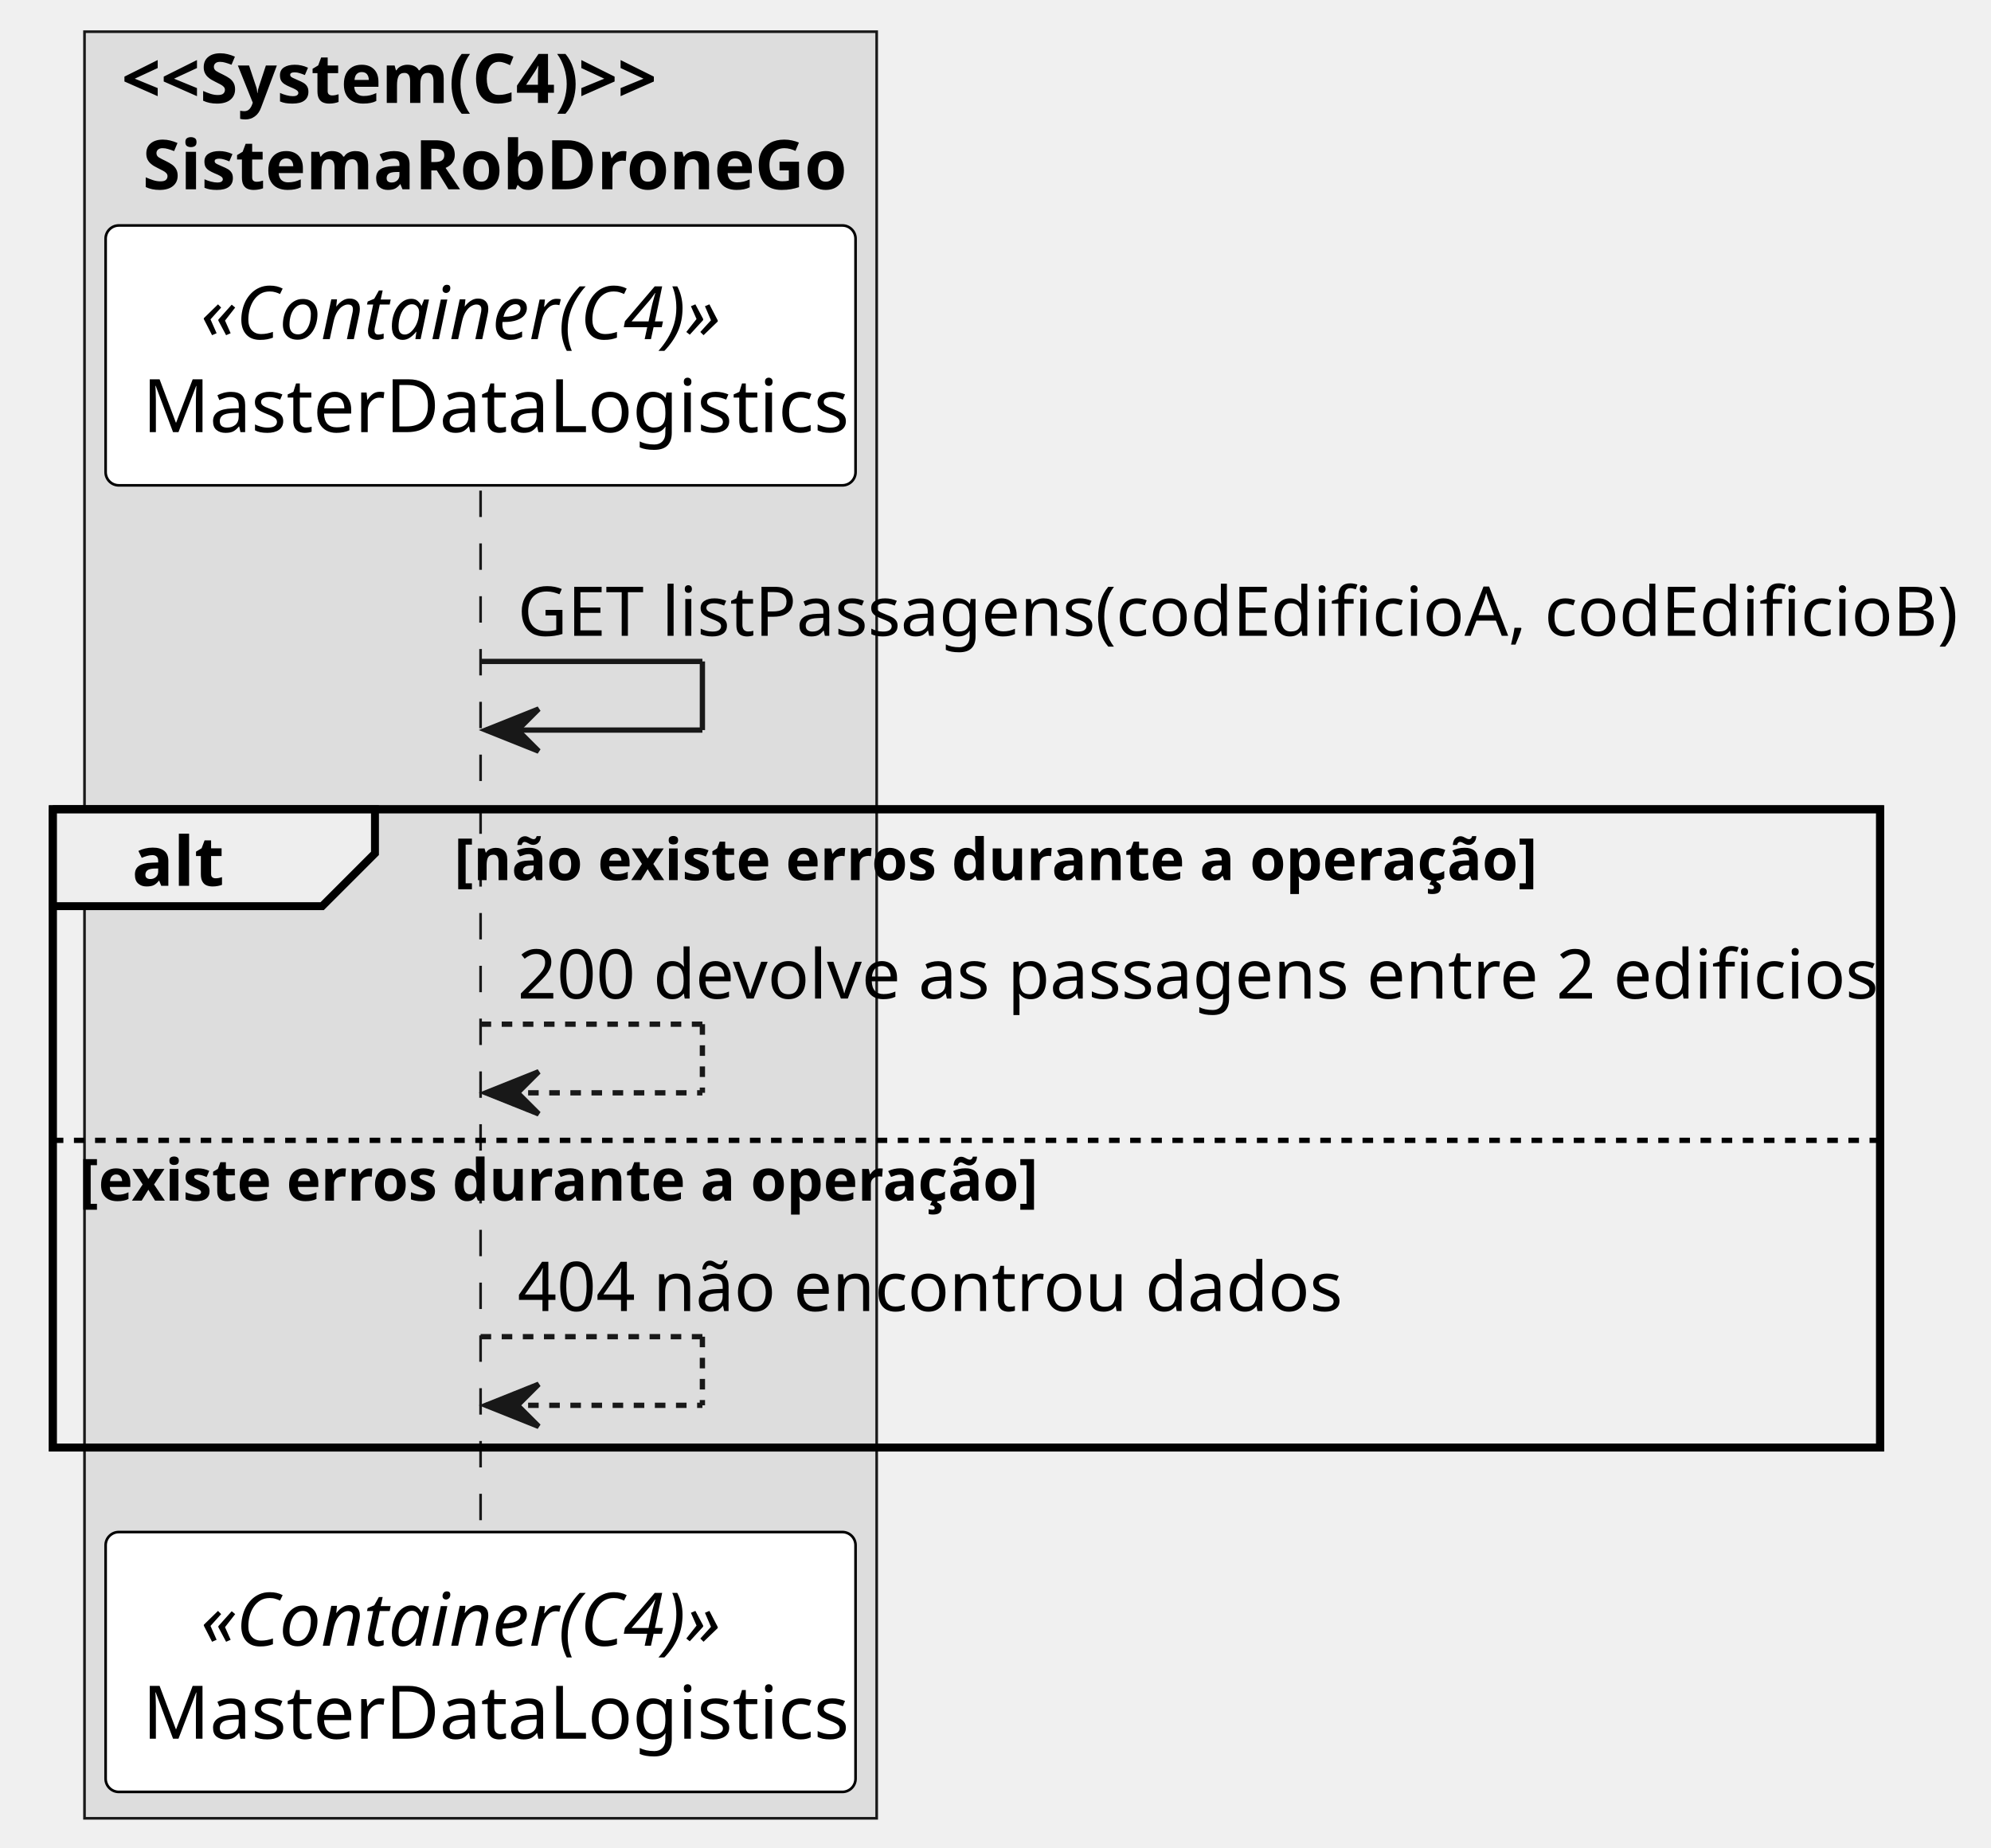
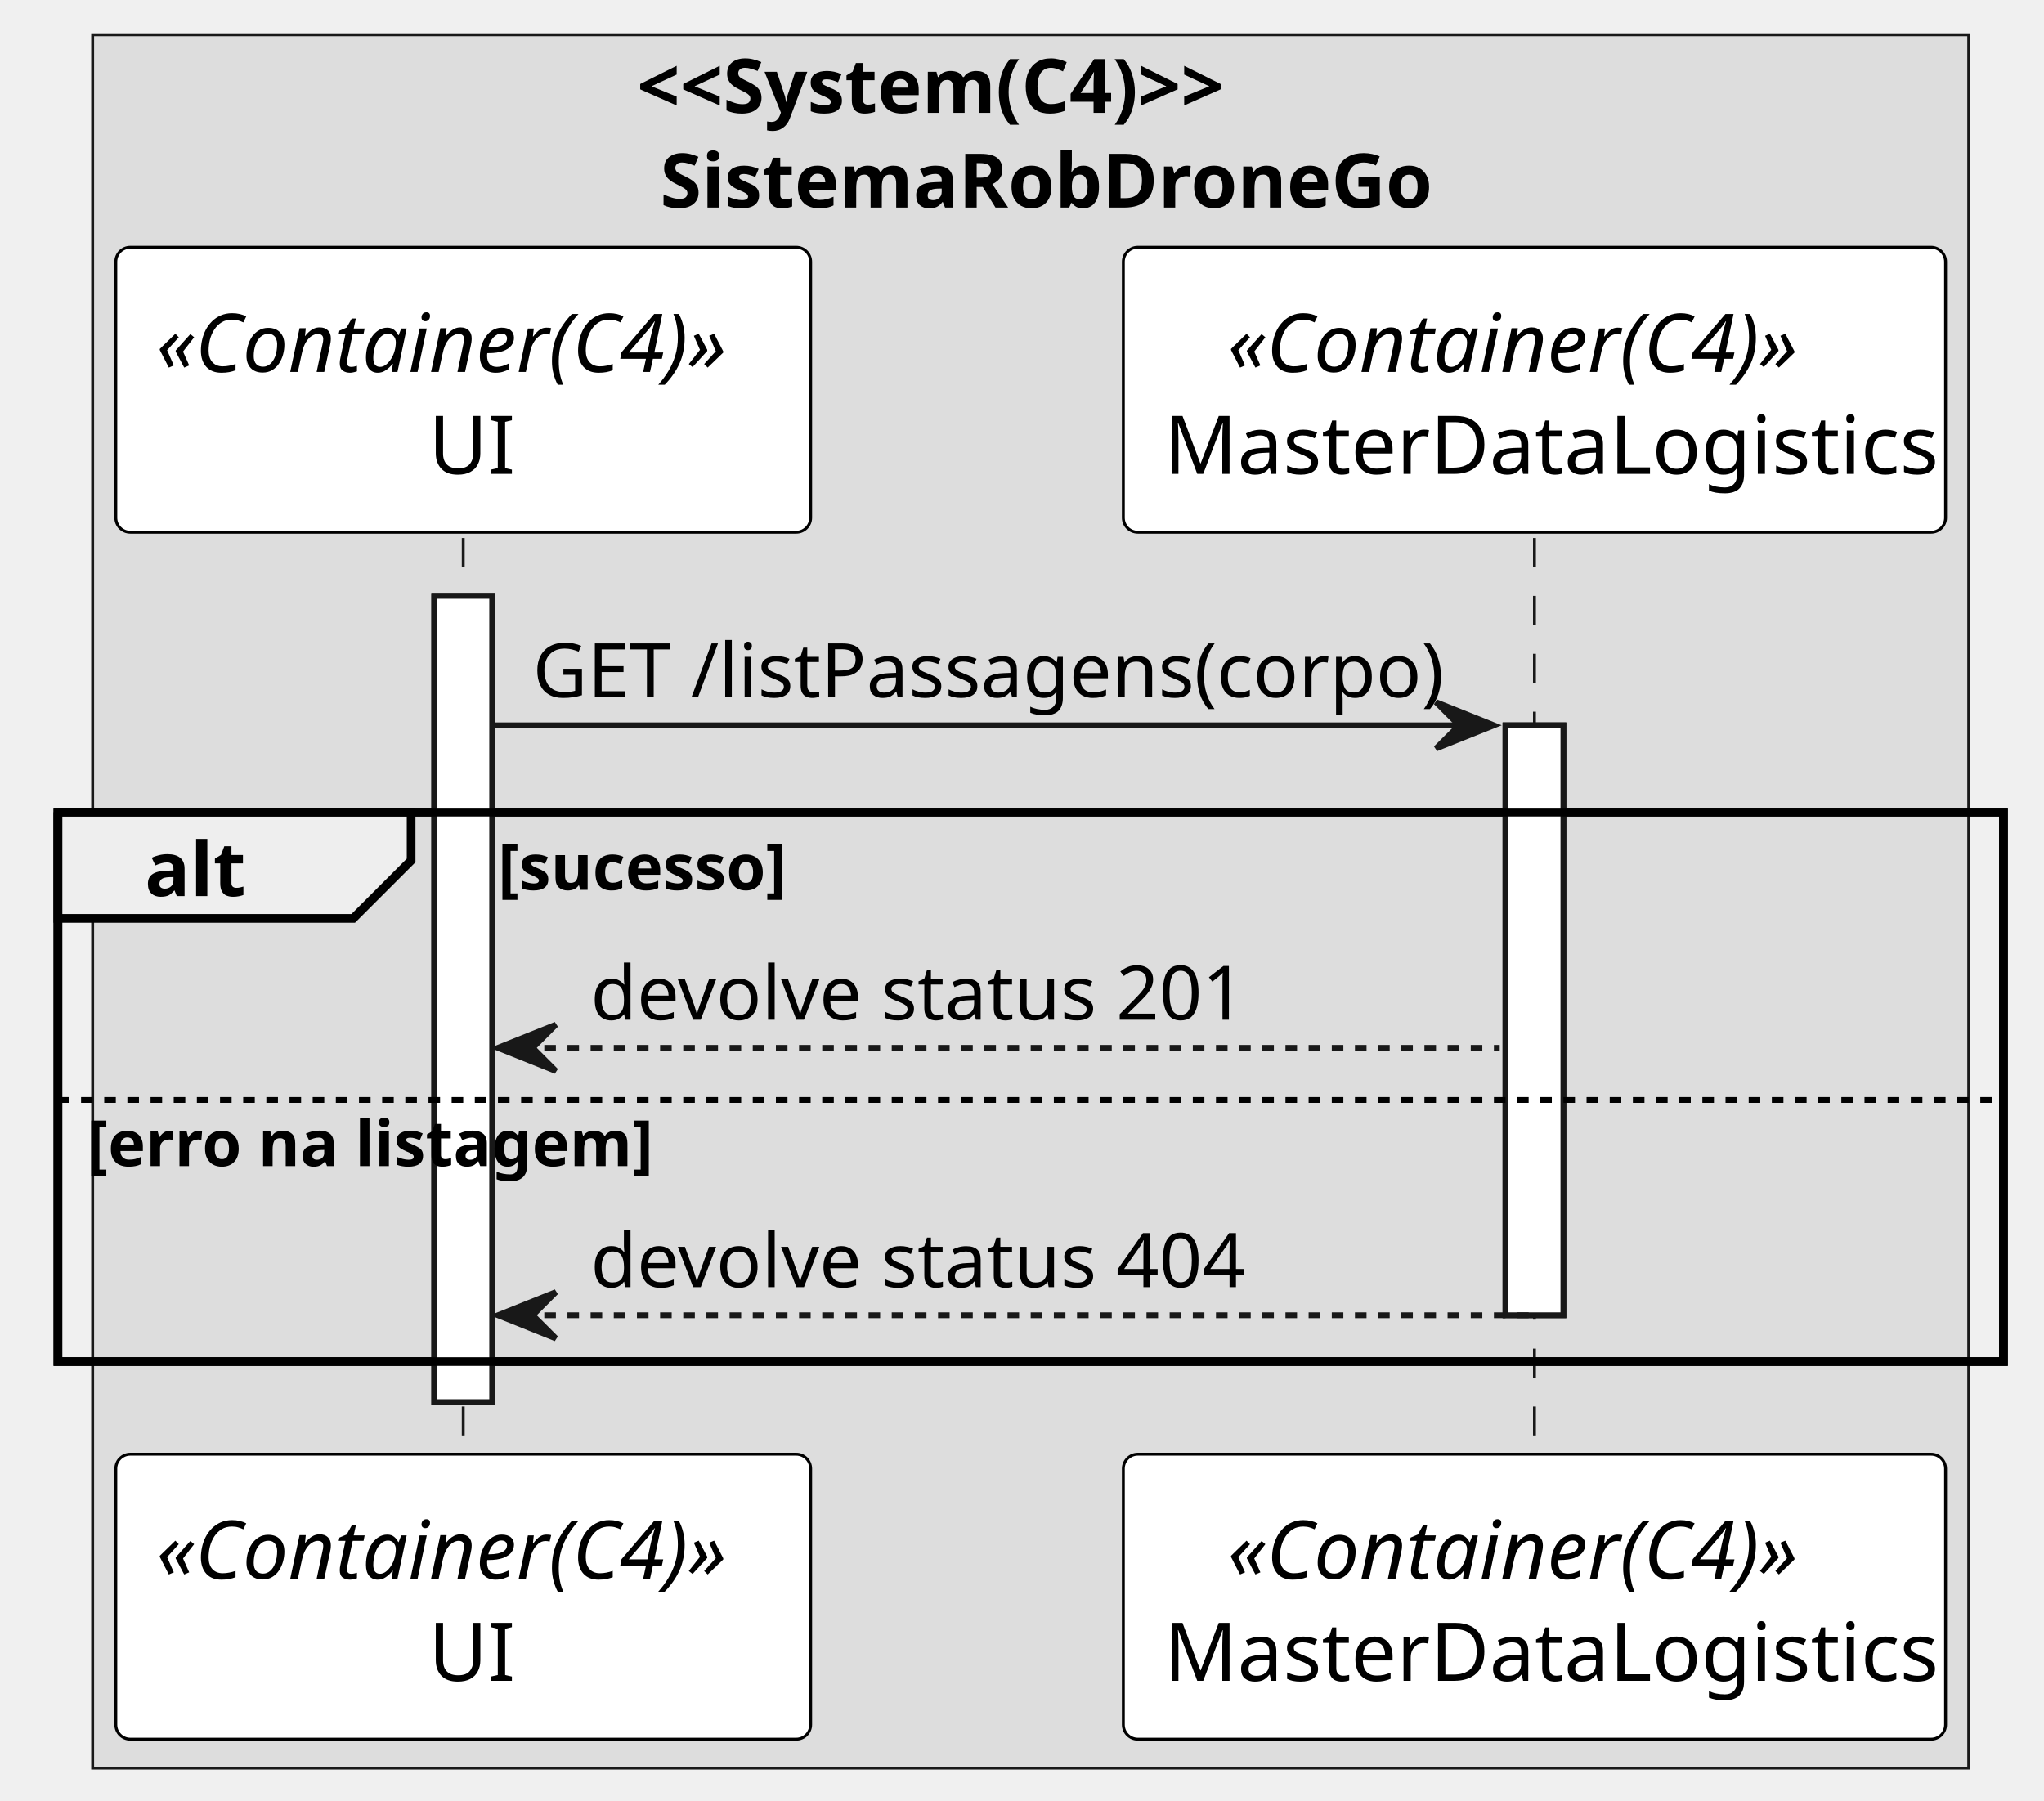
- <svg xmlns="http://www.w3.org/2000/svg" contentStyleType="text/css" height="350px" preserveAspectRatio="none" style="width:377px;height:350px;background:#FFFFFF;" version="1.1" viewBox="0 0 377 350" width="377px" zoomAndPan="magnify">
+ <svg xmlns="http://www.w3.org/2000/svg" contentStyleType="text/css" height="311px" preserveAspectRatio="none" style="width:353px;height:311px;background:#FFFFFF;" version="1.1" viewBox="0 0 353 311" width="353px" zoomAndPan="magnify">
  <defs />
  <g>
-     <rect fill="#DDDDDD" height="338.383" style="stroke:#181818;stroke-width:0.5;" width="150" x="16" y="6" />
-     <text fill="#000000" font-family="sans-serif" font-size="13" font-weight="bold" lengthAdjust="spacing" textLength="102" x="23" y="19.495">&lt;&lt;System(C4)&gt;&gt;</text>
-     <text fill="#000000" font-family="sans-serif" font-size="13" font-weight="bold" lengthAdjust="spacing" textLength="132" x="27" y="35.847">SistemaRobDroneGo</text>
-     <rect fill="none" height="120.891" style="stroke:#000000;stroke-width:1.5;" width="346" x="10" y="153.273" />
-     <line style="stroke:#181818;stroke-width:0.5;stroke-dasharray:5.0,5.0;" x1="91" x2="91" y1="92.922" y2="291.164" />
-     <rect fill="#FFFFFF" height="49.219" rx="2.5" ry="2.5" style="stroke:#000000;stroke-width:0.5;" width="142" x="20" y="42.703" />
-     <text fill="#000000" font-family="sans-serif" font-size="14" font-style="italic" lengthAdjust="spacing" textLength="106" x="38" y="64.236">«Container(C4)»</text>
-     <text fill="#000000" font-family="sans-serif" font-size="14" lengthAdjust="spacing" textLength="128" x="27" y="81.846">MasterDataLogistics</text>
-     <rect fill="#FFFFFF" height="49.219" rx="2.5" ry="2.5" style="stroke:#000000;stroke-width:0.5;" width="142" x="20" y="290.164" />
-     <text fill="#000000" font-family="sans-serif" font-size="14" font-style="italic" lengthAdjust="spacing" textLength="106" x="38" y="311.697">«Container(C4)»</text>
-     <text fill="#000000" font-family="sans-serif" font-size="14" lengthAdjust="spacing" textLength="128" x="27" y="329.307">MasterDataLogistics</text>
-     <line style="stroke:#181818;stroke-width:1.0;" x1="91" x2="133" y1="125.273" y2="125.273" />
-     <line style="stroke:#181818;stroke-width:1.0;" x1="133" x2="133" y1="125.273" y2="138.273" />
-     <line style="stroke:#181818;stroke-width:1.0;" x1="92" x2="133" y1="138.273" y2="138.273" />
-     <polygon fill="#181818" points="102,134.273,92,138.273,102,142.273,98,138.273" style="stroke:#181818;stroke-width:1.0;" />
-     <text fill="#000000" font-family="sans-serif" font-size="13" lengthAdjust="spacing" textLength="272" x="98" y="120.417">GET listPassagens(codEdificioA, codEdificioB)</text>
-     <path d="M10,153.273 L71,153.273 L71,161.625 L61,171.625 L10,171.625 L10,153.273 " fill="#EEEEEE" style="stroke:#000000;stroke-width:1.5;" />
-     <rect fill="none" height="120.891" style="stroke:#000000;stroke-width:1.5;" width="346" x="10" y="153.273" />
-     <text fill="#000000" font-family="sans-serif" font-size="13" font-weight="bold" lengthAdjust="spacing" textLength="16" x="25" y="167.769">alt</text>
-     <text fill="#000000" font-family="sans-serif" font-size="11" font-weight="bold" lengthAdjust="spacing" textLength="208" x="86" y="166.692">[não existe erros durante a operação]</text>
-     <line style="stroke:#181818;stroke-width:1.0;stroke-dasharray:2.0,2.0;" x1="91" x2="133" y1="193.977" y2="193.977" />
-     <line style="stroke:#181818;stroke-width:1.0;stroke-dasharray:2.0,2.0;" x1="133" x2="133" y1="193.977" y2="206.977" />
-     <line style="stroke:#181818;stroke-width:1.0;stroke-dasharray:2.0,2.0;" x1="92" x2="133" y1="206.977" y2="206.977" />
-     <polygon fill="#181818" points="102,202.977,92,206.977,102,210.977,98,206.977" style="stroke:#181818;stroke-width:1.0;" />
-     <text fill="#000000" font-family="sans-serif" font-size="13" lengthAdjust="spacing" textLength="246" x="98" y="189.12">200 devolve as passagens entre 2 edificios</text>
-     <line style="stroke:#000000;stroke-width:1.0;stroke-dasharray:2.0,2.0;" x1="10" x2="356" y1="215.977" y2="215.977" />
-     <text fill="#000000" font-family="sans-serif" font-size="11" font-weight="bold" lengthAdjust="spacing" textLength="185" x="15" y="227.395">[existe erros durante a operação]</text>
-     <line style="stroke:#181818;stroke-width:1.0;stroke-dasharray:2.0,2.0;" x1="91" x2="133" y1="253.164" y2="253.164" />
-     <line style="stroke:#181818;stroke-width:1.0;stroke-dasharray:2.0,2.0;" x1="133" x2="133" y1="253.164" y2="266.164" />
-     <line style="stroke:#181818;stroke-width:1.0;stroke-dasharray:2.0,2.0;" x1="92" x2="133" y1="266.164" y2="266.164" />
-     <polygon fill="#181818" points="102,262.164,92,266.164,102,270.164,98,266.164" style="stroke:#181818;stroke-width:1.0;" />
-     <text fill="#000000" font-family="sans-serif" font-size="13" lengthAdjust="spacing" textLength="146" x="98" y="248.308">404 não encontrou dados</text>
+     <rect fill="#DDDDDD" height="299.383" style="stroke:#181818;stroke-width:0.5;" width="324" x="16" y="6" />
+     <text fill="#000000" font-family="sans-serif" font-size="13" font-weight="bold" lengthAdjust="spacing" textLength="102" x="110" y="19.495">&lt;&lt;System(C4)&gt;&gt;</text>
+     <text fill="#000000" font-family="sans-serif" font-size="13" font-weight="bold" lengthAdjust="spacing" textLength="132" x="114" y="35.847">SistemaRobDroneGo</text>
+     <rect fill="#FFFFFF" height="139.242" style="stroke:#181818;stroke-width:1.0;" width="10" x="75" y="102.922" />
+     <rect fill="#FFFFFF" height="101.891" style="stroke:#181818;stroke-width:1.0;" width="10" x="260" y="125.273" />
+     <rect fill="none" height="94.891" style="stroke:#000000;stroke-width:1.5;" width="336" x="10" y="140.273" />
+     <line style="stroke:#181818;stroke-width:0.5;stroke-dasharray:5.0,5.0;" x1="80" x2="80" y1="92.922" y2="252.164" />
+     <line style="stroke:#181818;stroke-width:0.5;stroke-dasharray:5.0,5.0;" x1="265" x2="265" y1="92.922" y2="252.164" />
+     <rect fill="#FFFFFF" height="49.219" rx="2.5" ry="2.5" style="stroke:#000000;stroke-width:0.5;" width="120" x="20" y="42.703" />
+     <text fill="#000000" font-family="sans-serif" font-size="14" font-style="italic" lengthAdjust="spacing" textLength="106" x="27" y="64.236">«Container(C4)»</text>
+     <text fill="#000000" font-family="sans-serif" font-size="14" lengthAdjust="spacing" textLength="12" x="74" y="81.846">UI</text>
+     <rect fill="#FFFFFF" height="49.219" rx="2.5" ry="2.5" style="stroke:#000000;stroke-width:0.5;" width="120" x="20" y="251.164" />
+     <text fill="#000000" font-family="sans-serif" font-size="14" font-style="italic" lengthAdjust="spacing" textLength="106" x="27" y="272.697">«Container(C4)»</text>
+     <text fill="#000000" font-family="sans-serif" font-size="14" lengthAdjust="spacing" textLength="12" x="74" y="290.307">UI</text>
+     <rect fill="#FFFFFF" height="49.219" rx="2.5" ry="2.5" style="stroke:#000000;stroke-width:0.5;" width="142" x="194" y="42.703" />
+     <text fill="#000000" font-family="sans-serif" font-size="14" font-style="italic" lengthAdjust="spacing" textLength="106" x="212" y="64.236">«Container(C4)»</text>
+     <text fill="#000000" font-family="sans-serif" font-size="14" lengthAdjust="spacing" textLength="128" x="201" y="81.846">MasterDataLogistics</text>
+     <rect fill="#FFFFFF" height="49.219" rx="2.5" ry="2.5" style="stroke:#000000;stroke-width:0.5;" width="142" x="194" y="251.164" />
+     <text fill="#000000" font-family="sans-serif" font-size="14" font-style="italic" lengthAdjust="spacing" textLength="106" x="212" y="272.697">«Container(C4)»</text>
+     <text fill="#000000" font-family="sans-serif" font-size="14" lengthAdjust="spacing" textLength="128" x="201" y="290.307">MasterDataLogistics</text>
+     <rect fill="#FFFFFF" height="139.242" style="stroke:#181818;stroke-width:1.0;" width="10" x="75" y="102.922" />
+     <rect fill="#FFFFFF" height="101.891" style="stroke:#181818;stroke-width:1.0;" width="10" x="260" y="125.273" />
+     <polygon fill="#181818" points="248,121.273,258,125.273,248,129.273,252,125.273" style="stroke:#181818;stroke-width:1.0;" />
+     <line style="stroke:#181818;stroke-width:1.0;" x1="85" x2="254" y1="125.273" y2="125.273" />
+     <text fill="#000000" font-family="sans-serif" font-size="13" lengthAdjust="spacing" textLength="156" x="92" y="120.417">GET /listPassagens(corpo)</text>
+     <path d="M10,140.273 L71,140.273 L71,148.625 L61,158.625 L10,158.625 L10,140.273 " fill="#EEEEEE" style="stroke:#000000;stroke-width:1.5;" />
+     <rect fill="none" height="94.891" style="stroke:#000000;stroke-width:1.5;" width="336" x="10" y="140.273" />
+     <text fill="#000000" font-family="sans-serif" font-size="13" font-weight="bold" lengthAdjust="spacing" textLength="16" x="25" y="154.769">alt</text>
+     <text fill="#000000" font-family="sans-serif" font-size="11" font-weight="bold" lengthAdjust="spacing" textLength="56" x="86" y="153.692">[sucesso]</text>
+     <polygon fill="#181818" points="96,176.977,86,180.977,96,184.977,92,180.977" style="stroke:#181818;stroke-width:1.0;" />
+     <line style="stroke:#181818;stroke-width:1.0;stroke-dasharray:2.0,2.0;" x1="90" x2="259" y1="180.977" y2="180.977" />
+     <text fill="#000000" font-family="sans-serif" font-size="13" lengthAdjust="spacing" textLength="106" x="102" y="176.12">devolve status 201</text>
+     <line style="stroke:#000000;stroke-width:1.0;stroke-dasharray:2.0,2.0;" x1="10" x2="346" y1="189.977" y2="189.977" />
+     <text fill="#000000" font-family="sans-serif" font-size="11" font-weight="bold" lengthAdjust="spacing" textLength="99" x="15" y="201.395">[erro na listagem]</text>
+     <polygon fill="#181818" points="96,223.164,86,227.164,96,231.164,92,227.164" style="stroke:#181818;stroke-width:1.0;" />
+     <line style="stroke:#181818;stroke-width:1.0;stroke-dasharray:2.0,2.0;" x1="90" x2="264" y1="227.164" y2="227.164" />
+     <text fill="#000000" font-family="sans-serif" font-size="13" lengthAdjust="spacing" textLength="106" x="102" y="222.308">devolve status 404</text>
  </g>
</svg>
